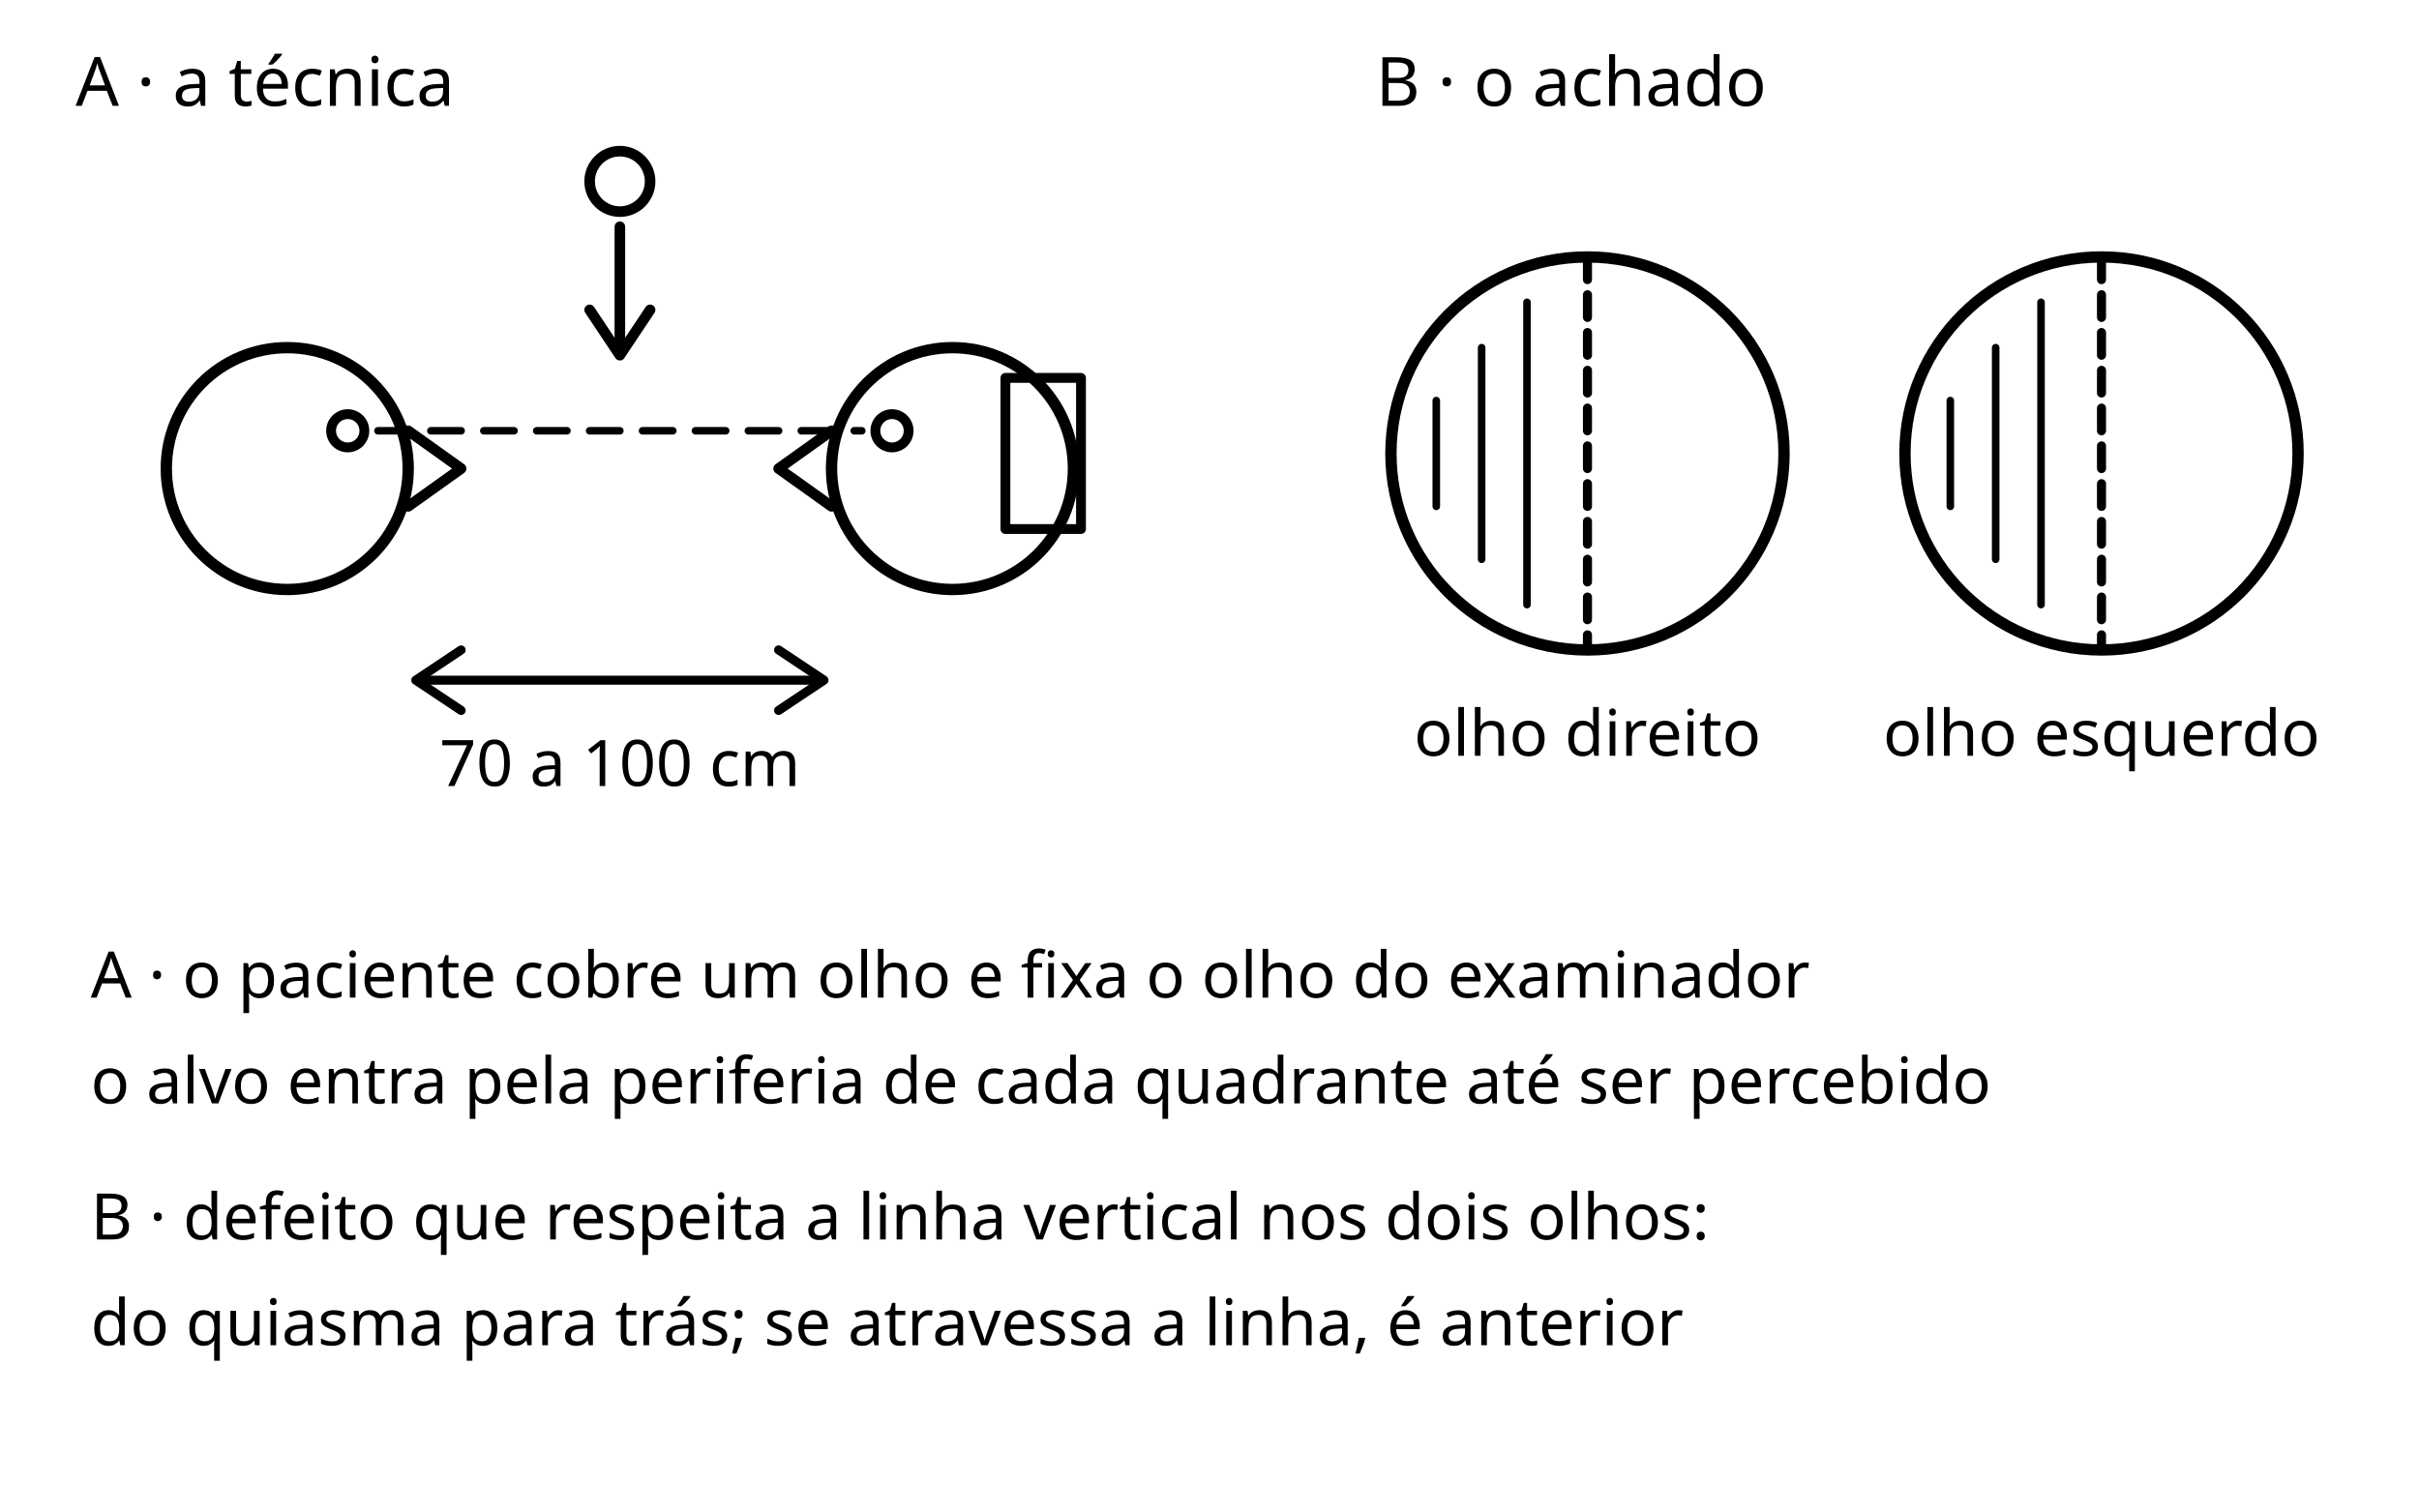
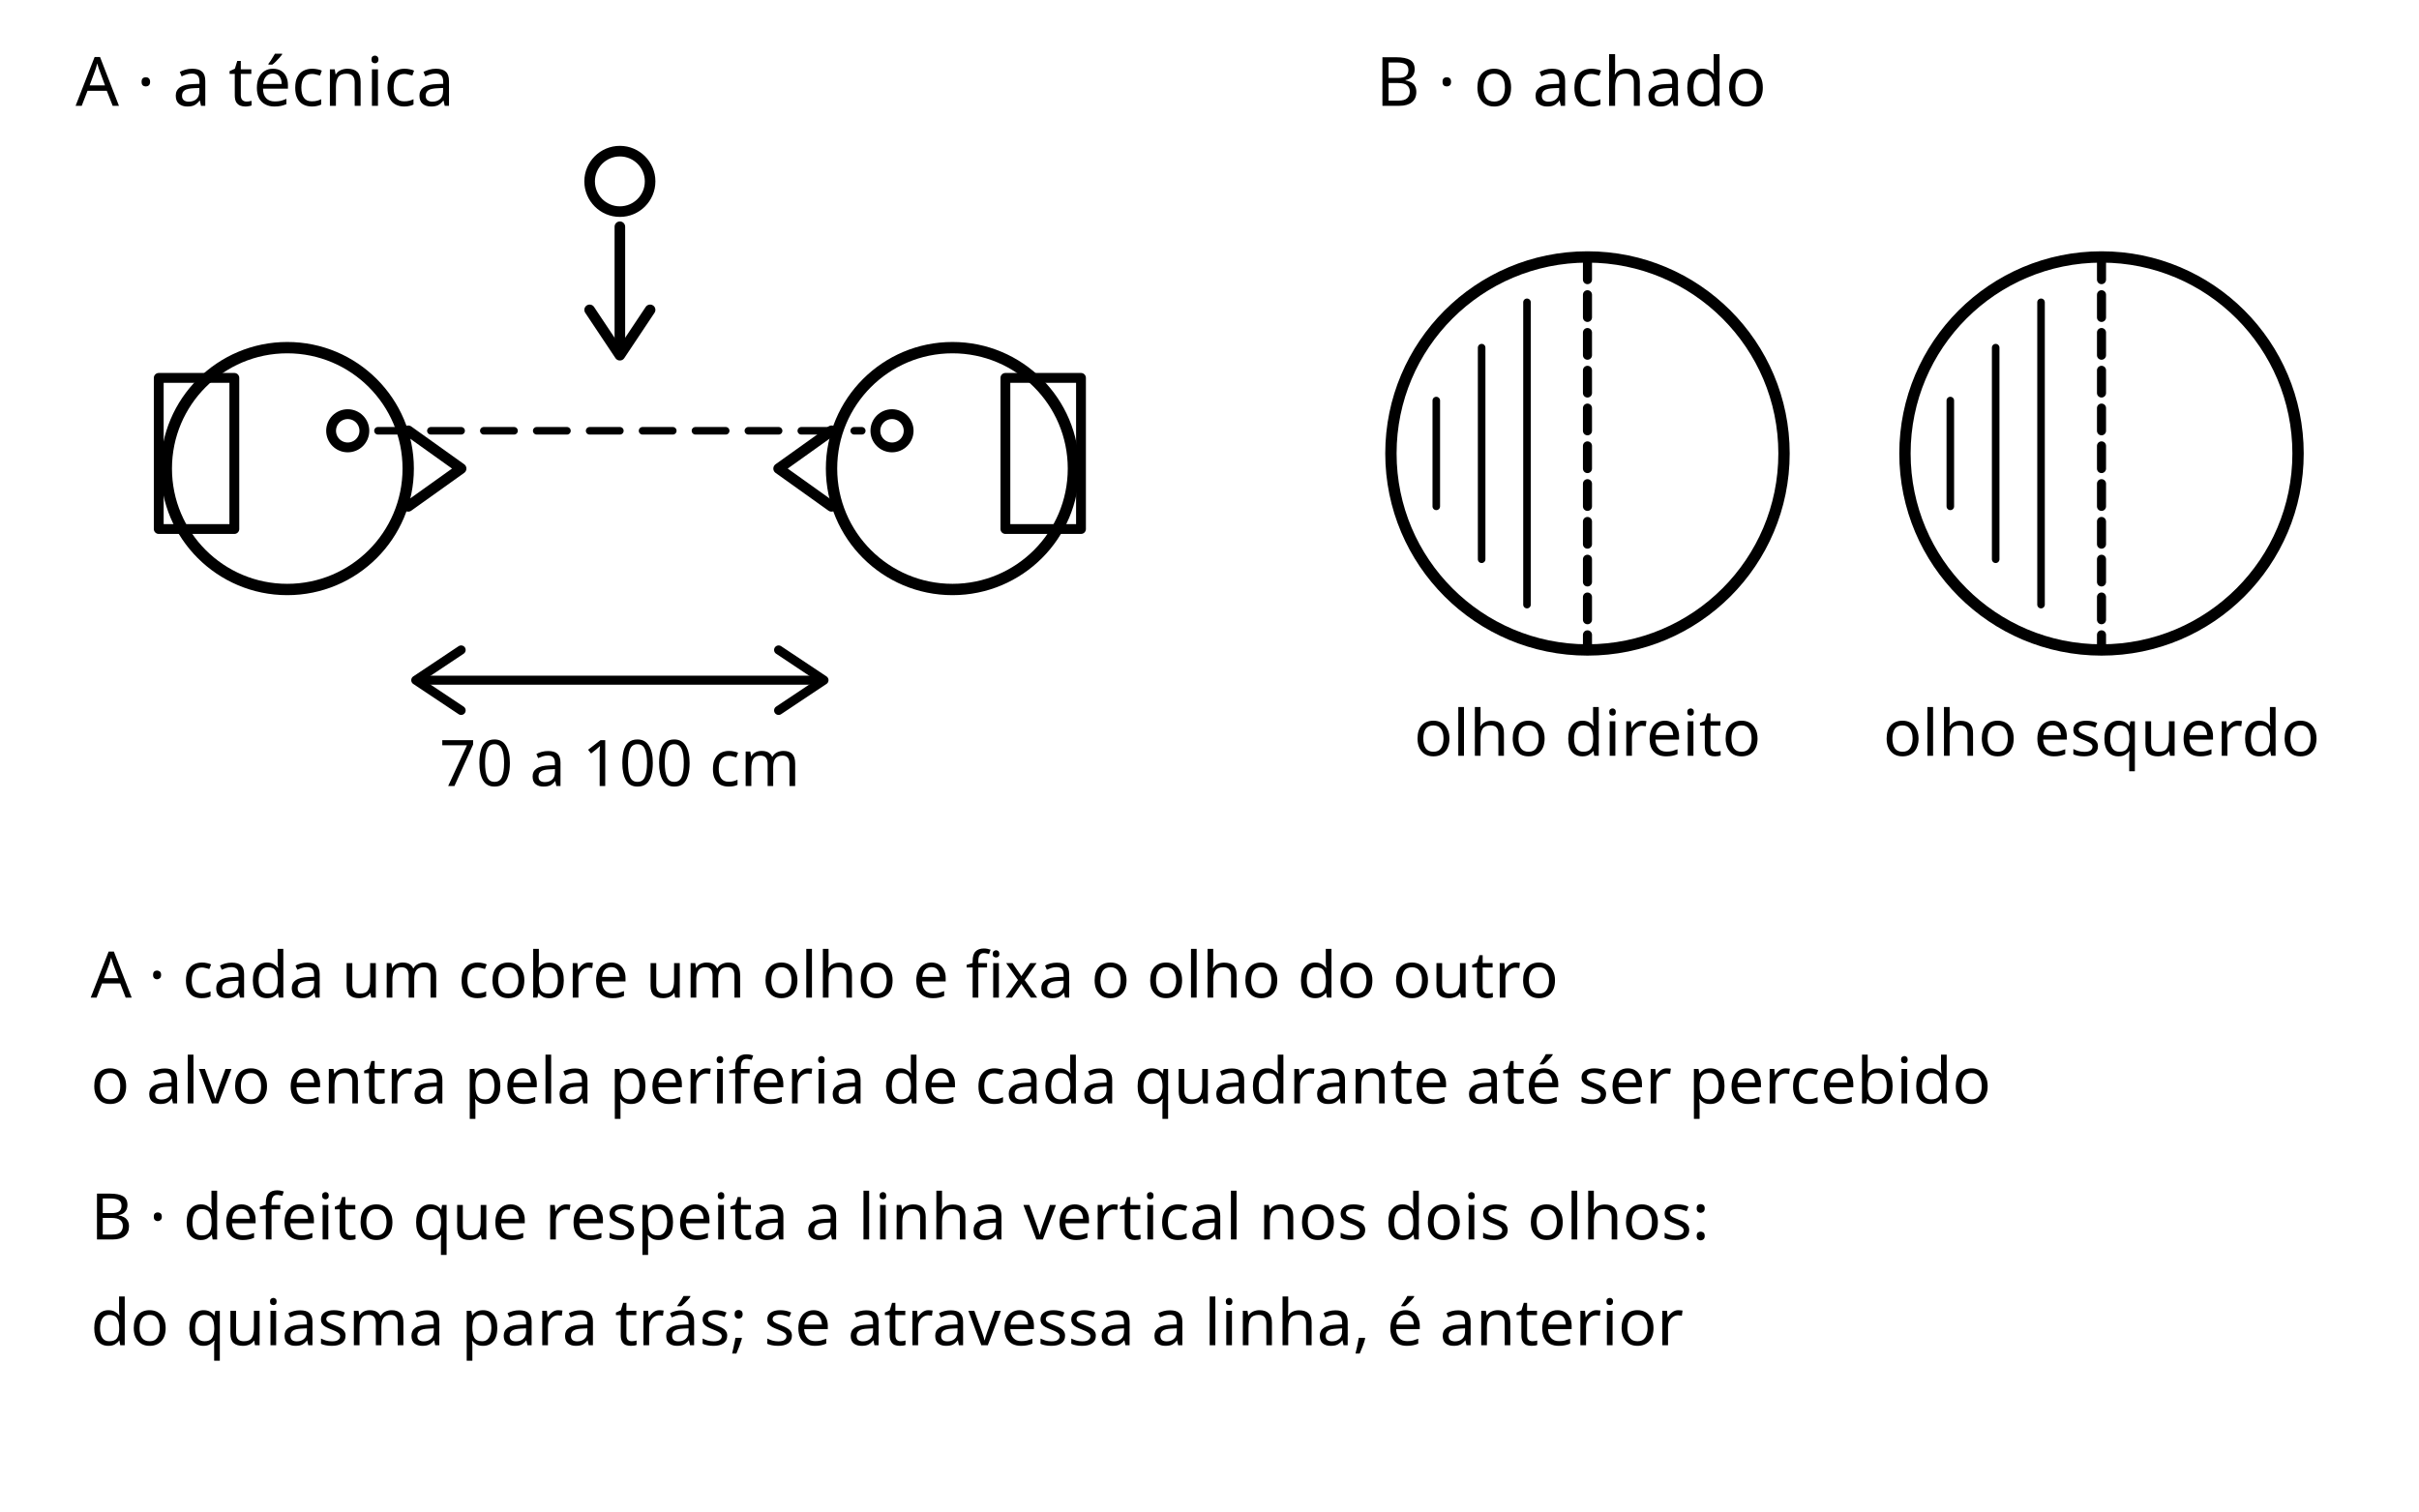
<svg xmlns="http://www.w3.org/2000/svg" viewBox="0 0 320 200" fill="none" stroke="currentColor" stroke-width="2" stroke-linecap="round" stroke-linejoin="round">
  <g font-family="sans-serif" font-size="9" fill="currentColor" stroke="none">
    <text x="10" y="14">A · a técnica</text>
    <text x="182" y="14">B · o achado</text>
  </g>
  <circle cx="38" cy="62" r="16" stroke-width="1.5" />
  <path d="M 54 57 L 61 62 L 54 67" stroke-width="1.4" />
  <circle cx="46" cy="57" r="2.2" stroke-width="1.3" />
+   <path d="M 31 50 L 21 50 L 21 70 L 31 70 Z" stroke-width="1.3" />
  <circle cx="126" cy="62" r="16" stroke-width="1.5" />
  <path d="M 110 57 L 103 62 L 110 67" stroke-width="1.4" />
  <circle cx="118" cy="57" r="2.2" stroke-width="1.3" />
  <path d="M 133 50 L 143 50 L 143 70 L 133 70 Z" stroke-width="1.3" />
  <path d="M 50 57 L 114 57" stroke-width="1" stroke-dasharray="4 3" />
  <circle cx="82" cy="24" r="4" stroke-width="1.4" />
  <path d="M 82 30 L 82 46" stroke-width="1.4" />
  <path d="M 78 41 L 82 47 L 86 41" stroke-width="1.4" />
  <path d="M 56 90 L 108 90" stroke-width="1.2" />
  <path d="M 61 86 L 55 90 L 61 94" stroke-width="1.2" />
  <path d="M 103 86 L 109 90 L 103 94" stroke-width="1.2" />
  <g font-family="sans-serif" font-size="8.5" fill="currentColor" stroke="none" text-anchor="middle">
    <text x="82" y="104">70 a 100 cm</text>
  </g>
  <circle cx="210" cy="60" r="26" stroke-width="1.5" />
  <circle cx="278" cy="60" r="26" stroke-width="1.5" />
  <path d="M 210 34 L 210 86" stroke-width="1.2" stroke-dasharray="3 2" />
  <path d="M 278 34 L 278 86" stroke-width="1.2" stroke-dasharray="3 2" />
  <path d="M 190 53 L 190 67" stroke-width="1" />
  <path d="M 196 46 L 196 74" stroke-width="1" />
  <path d="M 202 40 L 202 80" stroke-width="1" />
  <path d="M 258 53 L 258 67" stroke-width="1" />
  <path d="M 264 46 L 264 74" stroke-width="1" />
  <path d="M 270 40 L 270 80" stroke-width="1" />
  <g font-family="sans-serif" font-size="8.5" fill="currentColor" stroke="none" text-anchor="middle">
    <text x="210" y="100">olho direito</text>
    <text x="278" y="100">olho esquerdo</text>
  </g>
  <g font-family="sans-serif" font-size="8.5" fill="currentColor" stroke="none">
-     <text x="12" y="132">A · o paciente cobre um olho e fixa o olho do examinador</text>
+     <text x="12" y="132">A · cada um cobre um olho e fixa o olho do outro</text>
    <text x="12" y="146">o alvo entra pela periferia de cada quadrante até ser percebido</text>
    <text x="12" y="164">B · defeito que respeita a linha vertical nos dois olhos:</text>
    <text x="12" y="178">do quiasma para trás; se atravessa a linha, é anterior</text>
  </g>
</svg>
